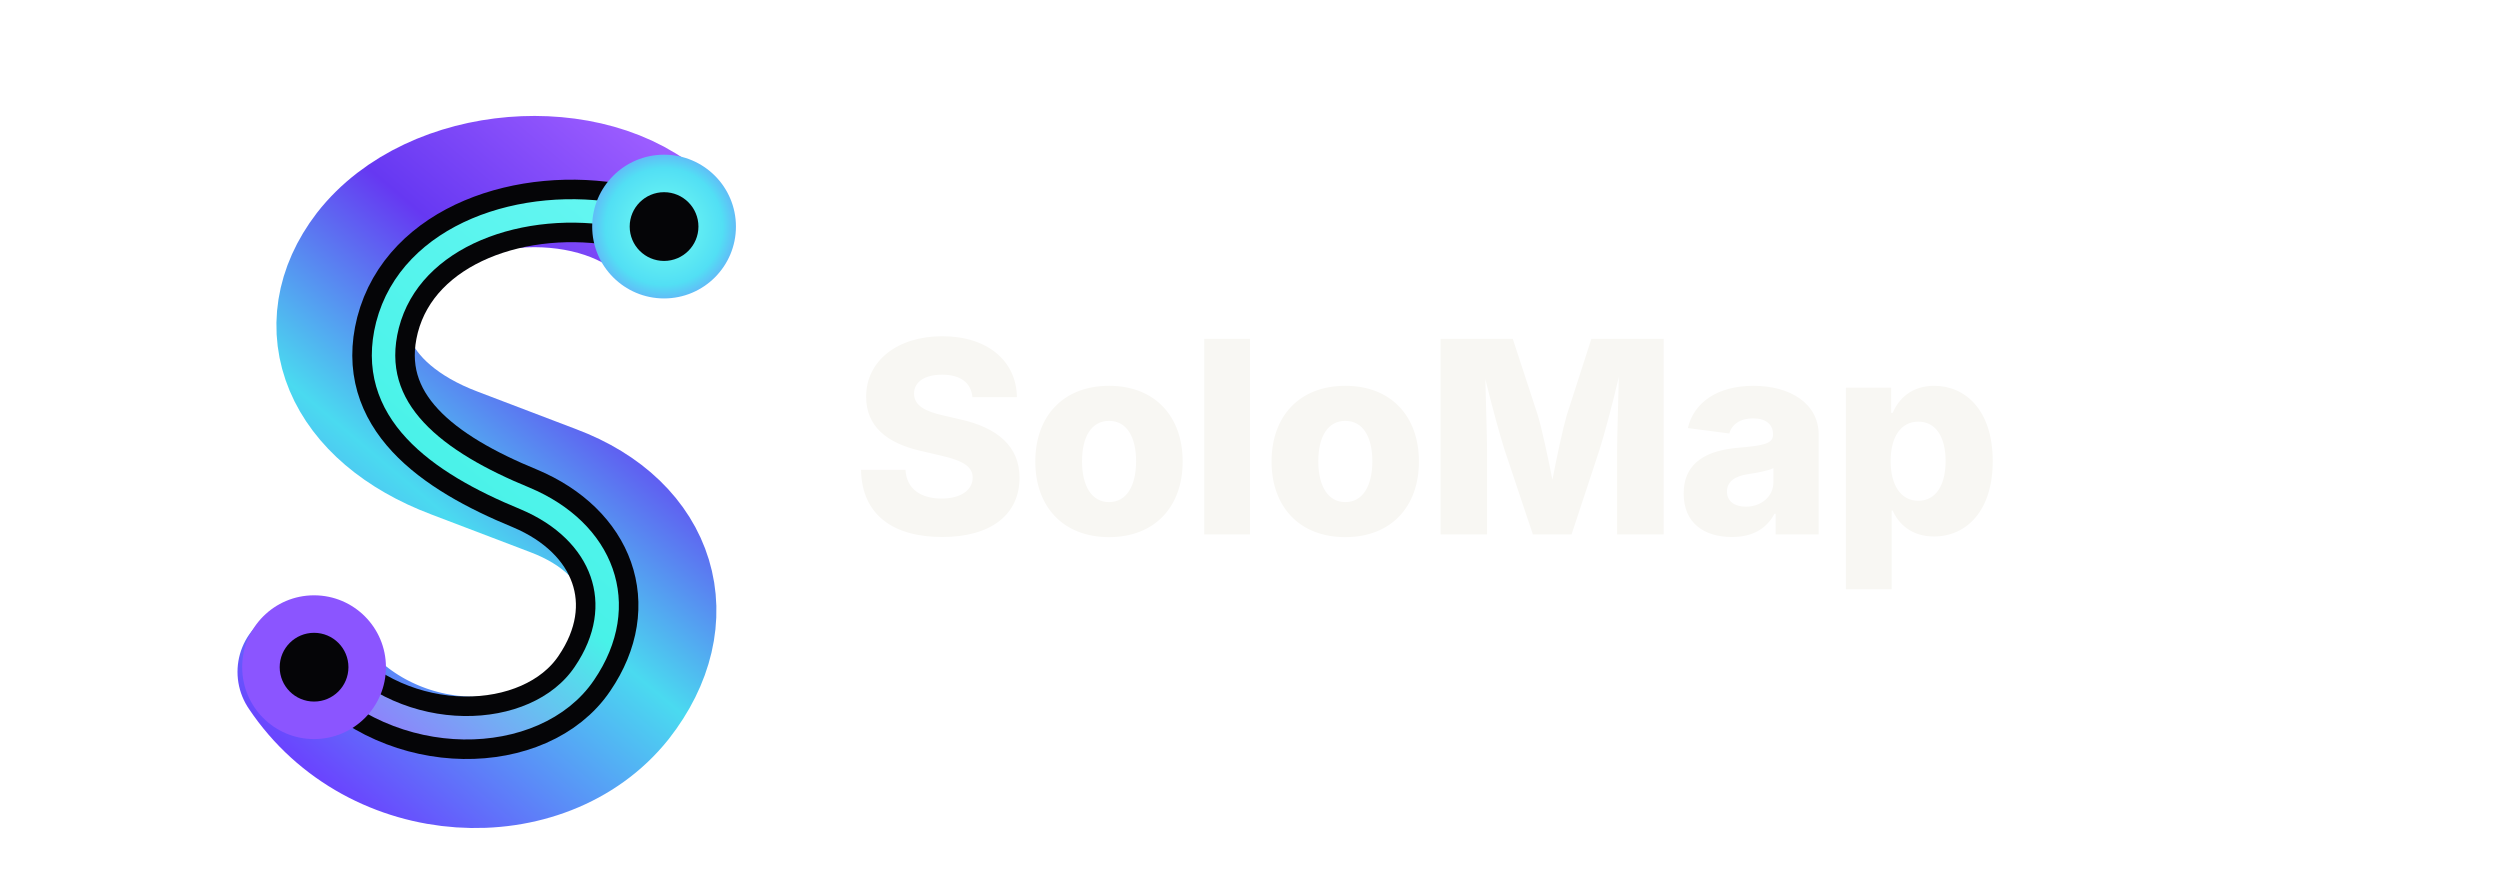
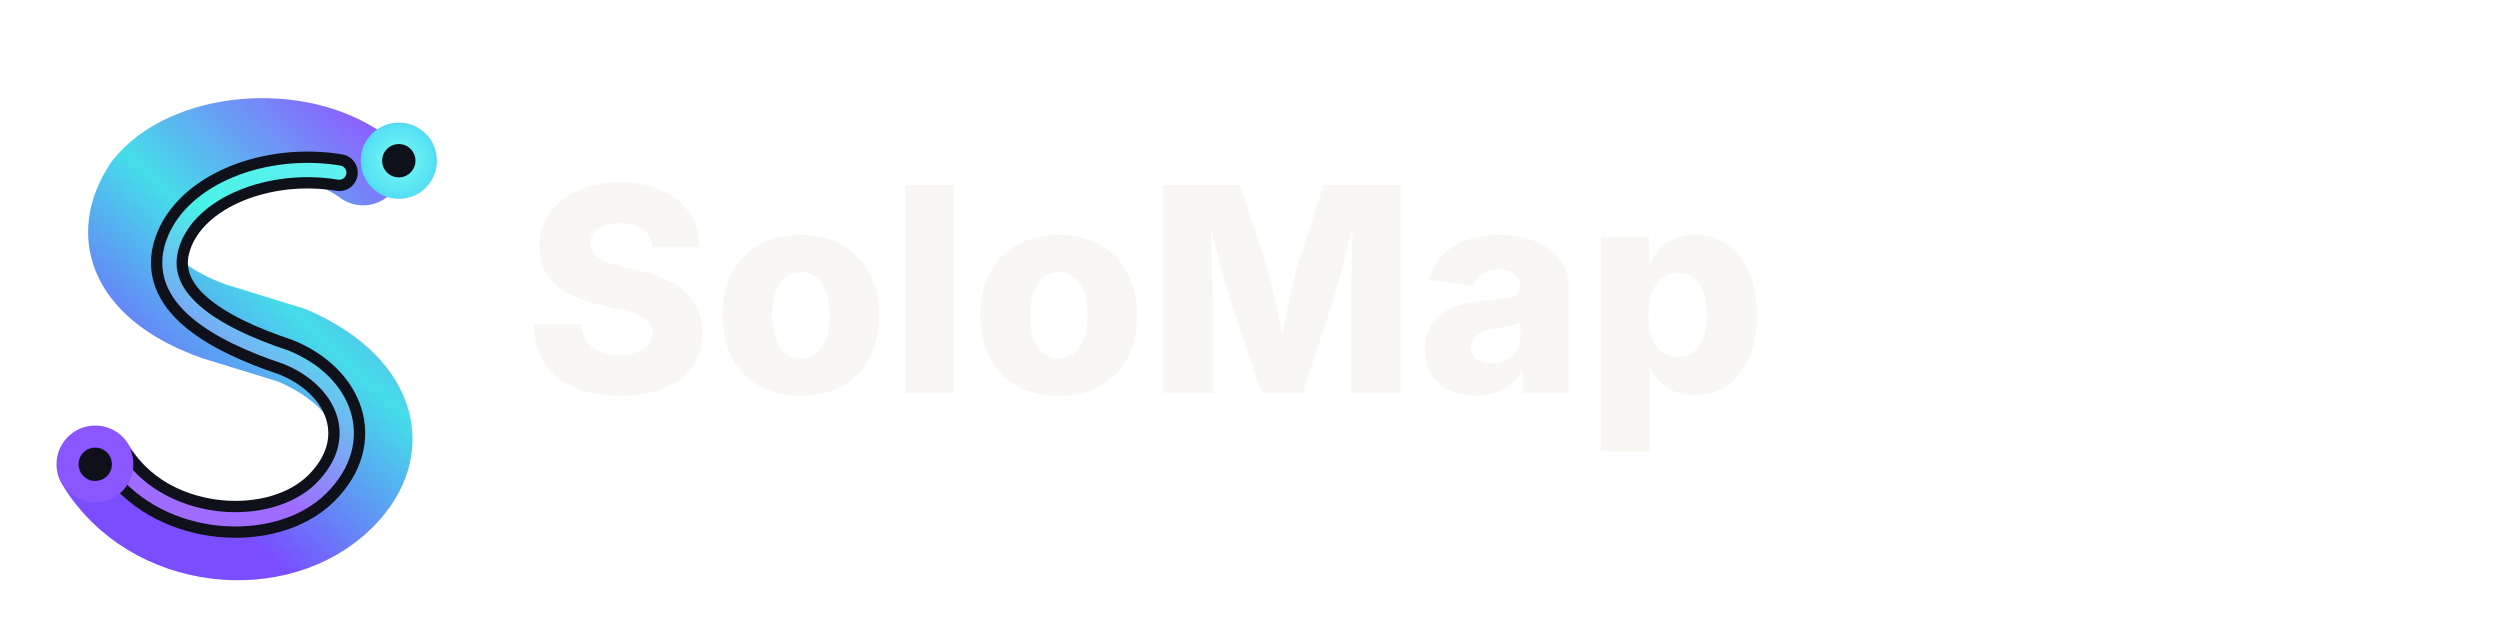
- <svg xmlns="http://www.w3.org/2000/svg" width="1600" height="560" viewBox="0 0 1600 560" fill="none">
+ <svg xmlns="http://www.w3.org/2000/svg" width="420" height="108" viewBox="0 0 420 108" fill="none">
  <defs>
-     <linearGradient id="wordmark-body" x1="110" y1="430" x2="405" y2="80" gradientUnits="userSpaceOnUse">
-       <stop offset="0" stop-color="#6C3BFF" />
-       <stop offset="0.42" stop-color="#4ADAF0" />
-       <stop offset="0.72" stop-color="#6638F2" />
-       <stop offset="1" stop-color="#9B5CFF" />
+     <linearGradient id="wordmark-s" x1="20" y1="70" x2="65" y2="22" gradientUnits="userSpaceOnUse">
+       <stop offset="0" stop-color="#7A4DFF" />
+       <stop offset="0.5" stop-color="#45DDE9" />
+       <stop offset="1" stop-color="#8E5BFF" />
    </linearGradient>
-     <linearGradient id="wordmark-route" x1="140" y1="410" x2="390" y2="115" gradientUnits="userSpaceOnUse">
-       <stop offset="0" stop-color="#9B6CFF" />
-       <stop offset="0.42" stop-color="#48F2E8" />
-       <stop offset="1" stop-color="#65F6F2" />
+     <linearGradient id="wordmark-line" x1="27" y1="66" x2="60" y2="27" gradientUnits="userSpaceOnUse">
+       <stop offset="0" stop-color="#A06CFF" />
+       <stop offset="0.55" stop-color="#48F2E8" />
+       <stop offset="1" stop-color="#63F1F2" />
    </linearGradient>
-     <radialGradient id="wordmark-node" cx="0" cy="0" r="1" gradientUnits="userSpaceOnUse" gradientTransform="translate(405 125) rotate(130) scale(72)">
-       <stop offset="0" stop-color="#74FFF1" />
-       <stop offset="0.52" stop-color="#52DFF4" />
+     <radialGradient id="wordmark-node" cx="0" cy="0" r="1" gradientUnits="userSpaceOnUse" gradientTransform="translate(67 27) rotate(130) scale(11)">
+       <stop offset="0" stop-color="#78FFF2" />
+       <stop offset="0.55" stop-color="#55DFF4" />
      <stop offset="1" stop-color="#8B55FF" />
    </radialGradient>
  </defs>
-   <g transform="translate(20 20)">
-     <path d="M405 125C358 81 258 88 216 142C180 189 202 244 271 270L334 294C398 318 415 376 375 427C328 486 222 482 174 410" stroke="url(#wordmark-body)" stroke-width="84" stroke-linecap="round" stroke-linejoin="round" />
-     <path d="M378 118C315 106 243 130 228 188C214 243 260 276 316 299C366 320 384 367 354 411C323 457 235 460 186 404" stroke="#050507" stroke-width="40" stroke-linecap="round" stroke-linejoin="round" />
-     <path d="M378 118C315 106 243 130 228 188C214 243 260 276 316 299C366 320 384 367 354 411C323 457 235 460 186 404" stroke="url(#wordmark-route)" stroke-width="15" stroke-linecap="round" stroke-linejoin="round" />
-     <circle cx="405" cy="125" r="46" fill="url(#wordmark-node)" />
-     <circle cx="405" cy="125" r="22" fill="#050507" />
-     <circle cx="181" cy="407" r="46" fill="url(#wordmark-node)" />
-     <circle cx="181" cy="407" r="22" fill="#050507" />
+   <g aria-hidden="true">
+     <path d="M61 28C50 20 31 22 24 31C18 40 22 49 36 54L49 58C63 64 67 75 58 84C47 95 25 93 16 78" stroke="url(#wordmark-s)" stroke-width="13" stroke-linecap="round" stroke-linejoin="round" />
+     <path d="M57 29C45 27 32 32 29 41C26 50 36 56 48 60C58 64 62 74 54 82C46 90 28 89 20 78" stroke="#0F111A" stroke-width="6.2" stroke-linecap="round" stroke-linejoin="round" />
+     <path d="M57 29C45 27 32 32 29 41C26 50 36 56 48 60C58 64 62 74 54 82C46 90 28 89 20 78" stroke="url(#wordmark-line)" stroke-width="2.4" stroke-linecap="round" stroke-linejoin="round" />
+     <circle cx="67" cy="27" r="6.4" fill="url(#wordmark-node)" />
+     <circle cx="67" cy="27" r="2.8" fill="#0F111A" />
+     <circle cx="16" cy="78" r="6.4" fill="url(#wordmark-node)" />
+     <circle cx="16" cy="78" r="2.8" fill="#0F111A" />
  </g>
-   <text x="545" y="342" font-family="Inter, ui-sans-serif, system-ui, -apple-system, BlinkMacSystemFont, 'Segoe UI', sans-serif" font-size="172" font-weight="760" letter-spacing="-2" fill="#F8F7F3">SoloMap</text>
+   <text x="88" y="66" font-family="Inter, ui-sans-serif, system-ui, -apple-system, BlinkMacSystemFont, 'Segoe UI', sans-serif" font-size="48" font-weight="760" letter-spacing="0" fill="#F8F7F3">SoloMap</text>
</svg>
